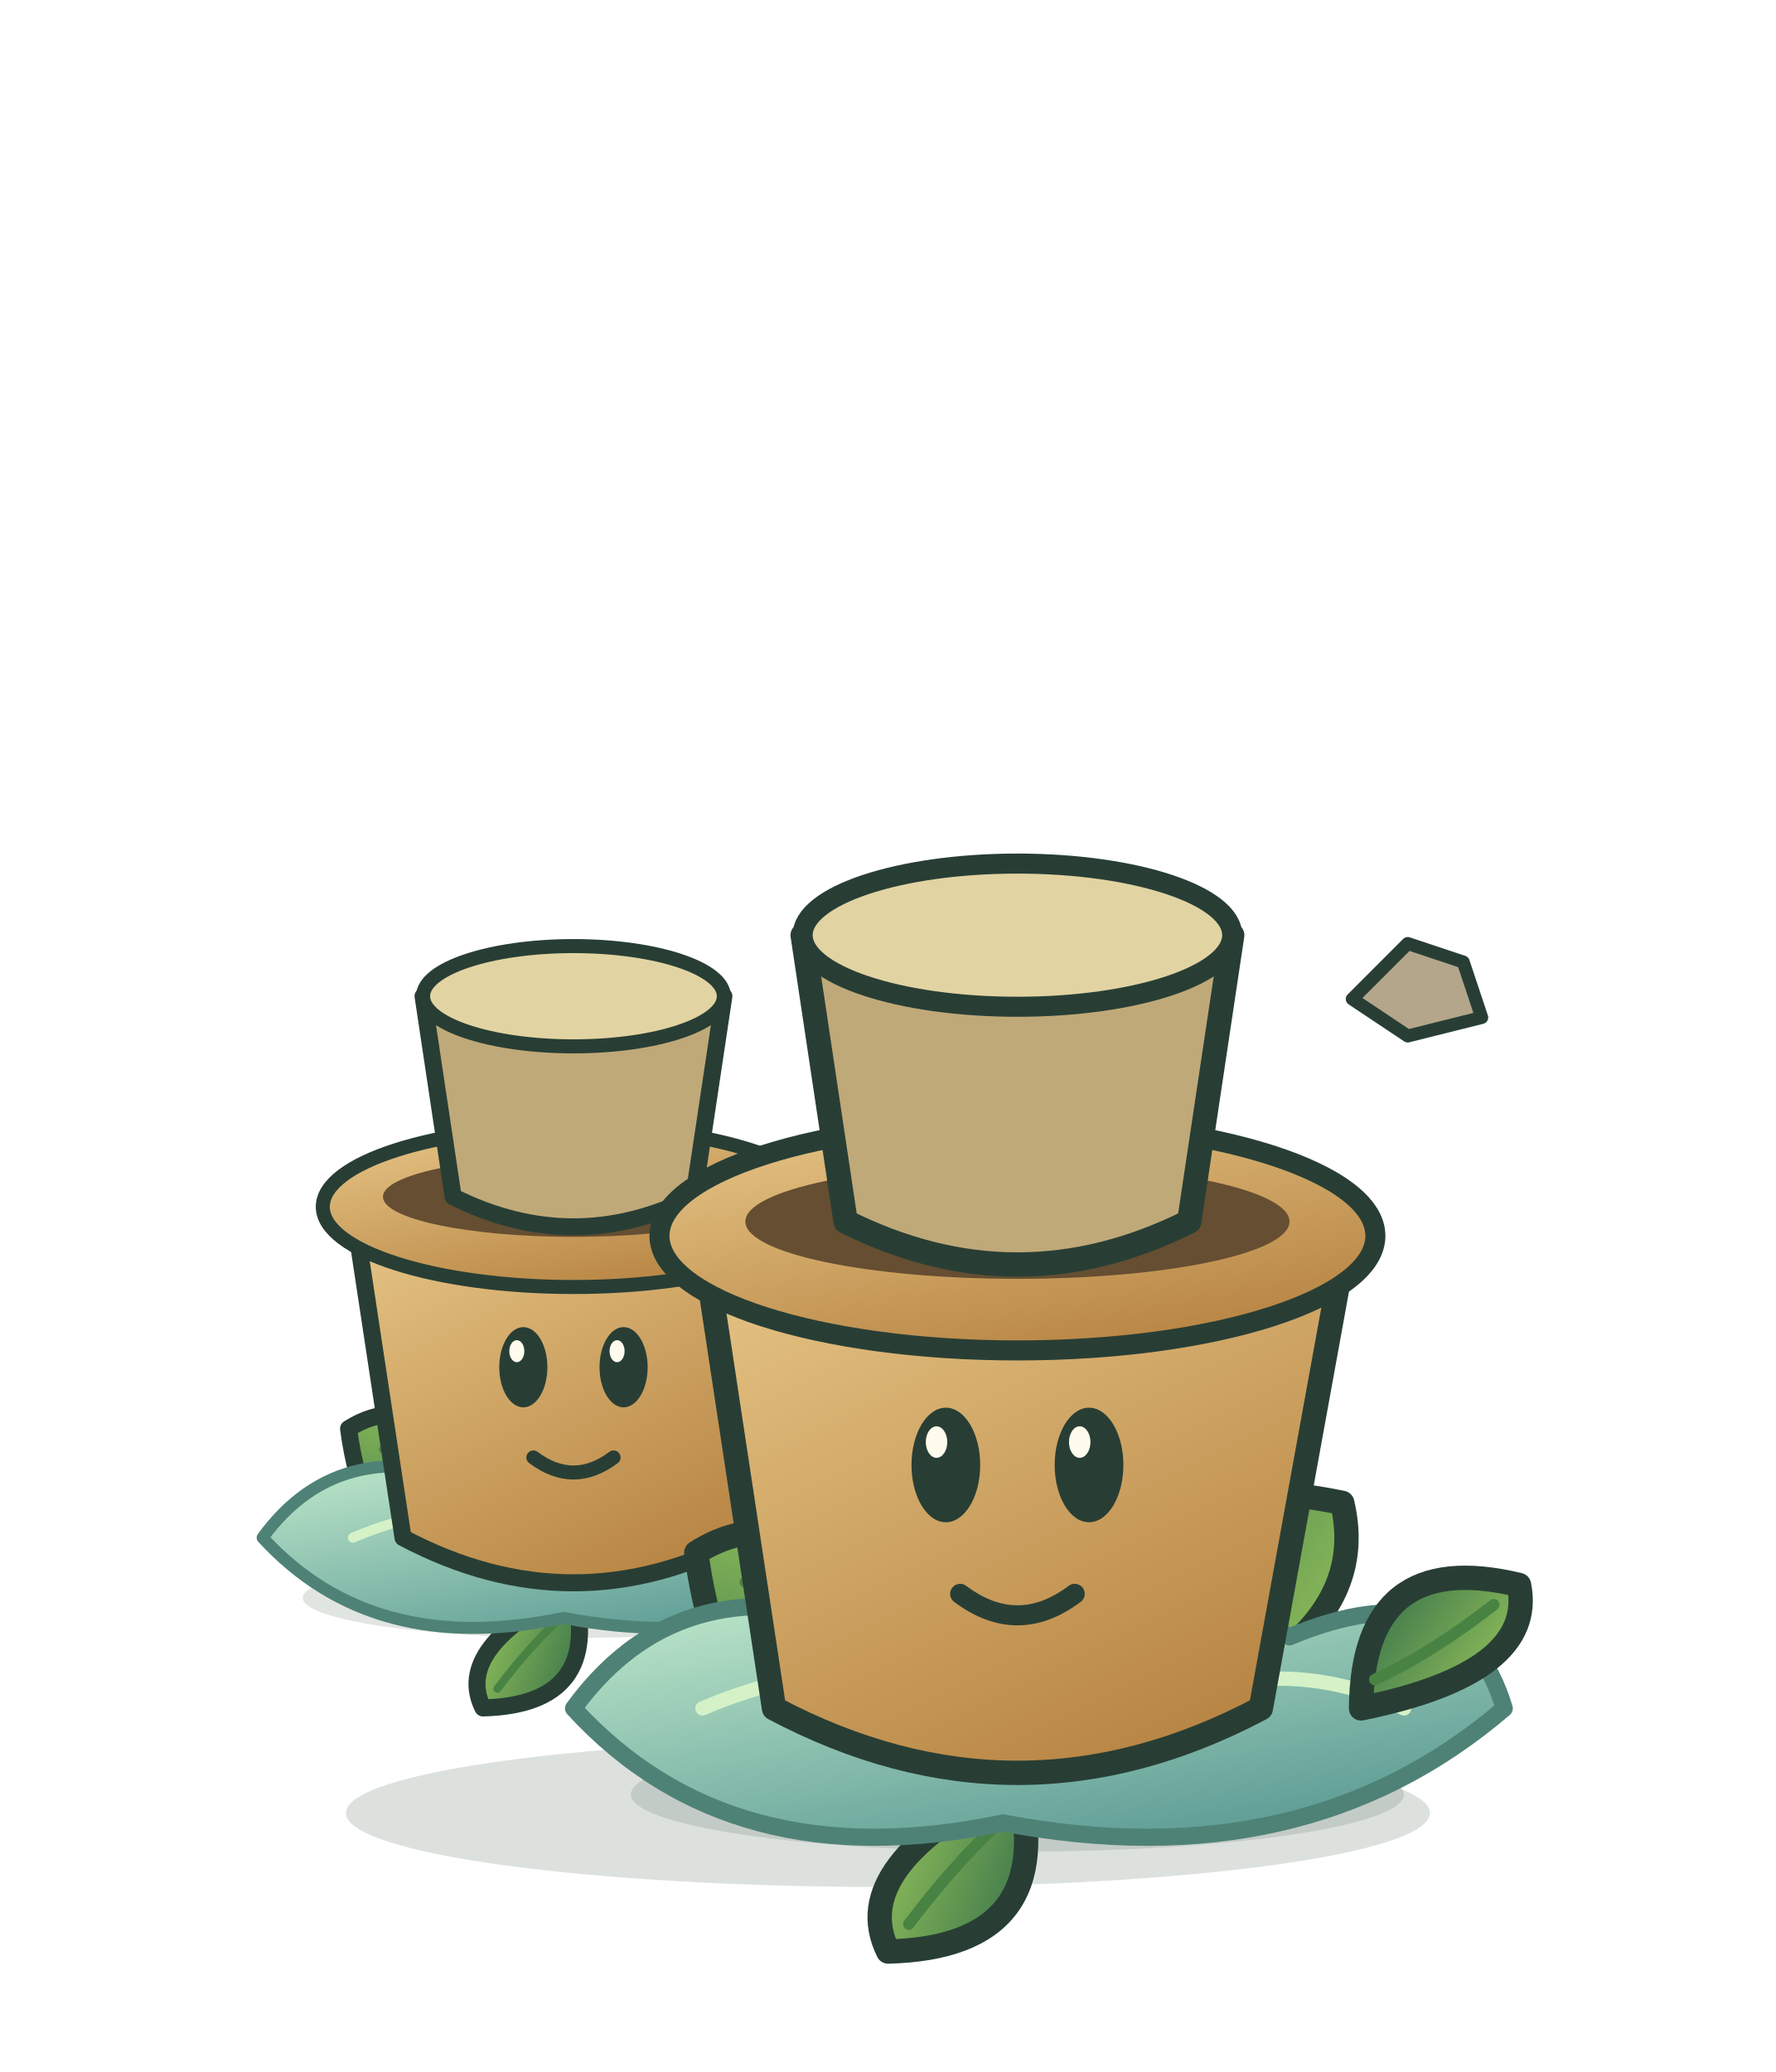
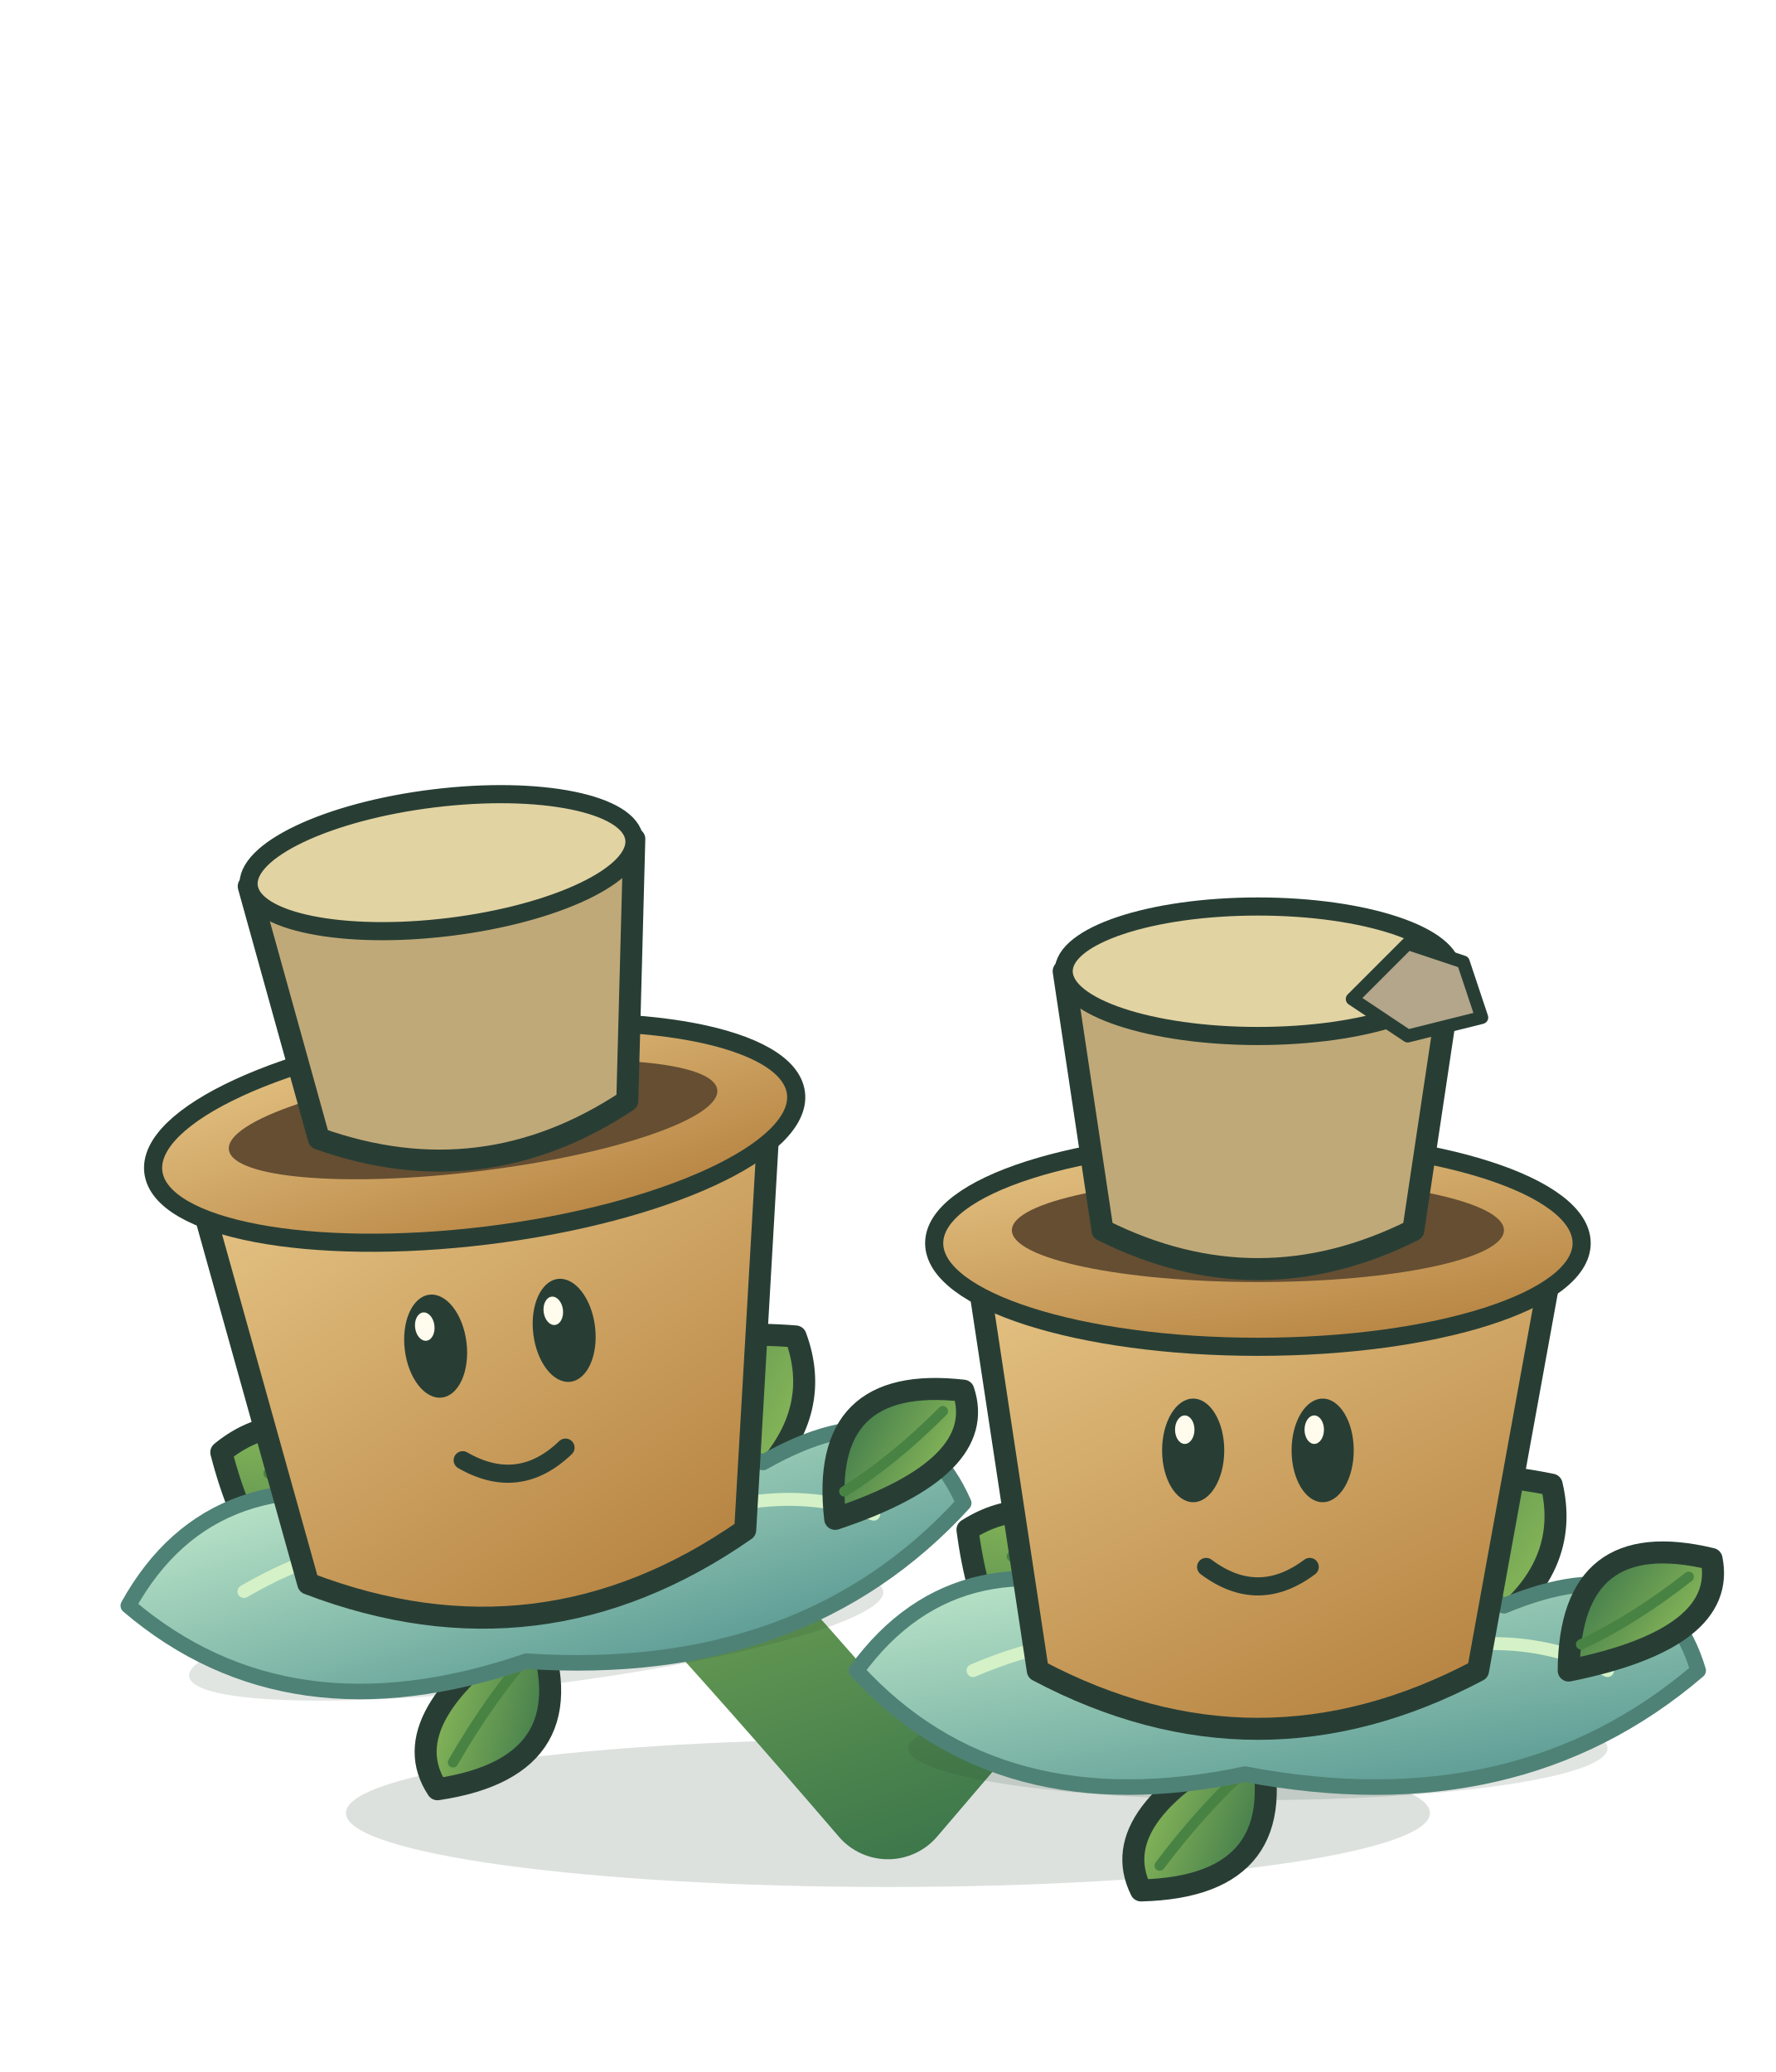
- <svg xmlns="http://www.w3.org/2000/svg" width="192" height="224" viewBox="-48 -60 96 112" data-plant-kind="fusion_cork_plug" data-facing="right" data-model-archetype="cork_plug" data-geometry-signature="1d363fa07fe899da05ea6bf5903fe150">
+ <svg xmlns="http://www.w3.org/2000/svg" width="192" height="224" viewBox="-48 -60 96 112" data-plant-kind="fusion_cork_plug" data-facing="right" data-model-archetype="cork_plug" data-geometry-signature="1da6d3d6530913de0526514746022dcb">
  <defs>
    <linearGradient id="skin" x1=".2" y1="0" x2=".8" y2="1">
      <stop stop-color="#e3c182" />
      <stop offset="1" stop-color="#b5813f" />
    </linearGradient>
    <linearGradient id="lf" x1=".2" y1="0" x2=".8" y2="1">
      <stop stop-color="#88b758" />
      <stop offset="1" stop-color="#3d774b" />
    </linearGradient>
    <linearGradient id="mint" x1=".2" y1="0" x2=".8" y2="1">
      <stop stop-color="#bfe8cb" />
      <stop offset="1" stop-color="#599993" />
    </linearGradient>
  </defs>
  <g stroke-linejoin="round" stroke-linecap="round">
    <ellipse cx="0" cy="38" rx="29.3" ry="4" fill="#233e2b" opacity=".16" />
-     <g transform="translate(-17.0 7.4) rotate(0.0) scale(0.542)">
-       <g data-part="base">
-         <ellipse cx="0" cy="35" rx="27" ry="4" fill="#233e2b" opacity=".14" stroke="none" stroke-width="0" />
-         <g transform="translate(-1 31) rotate(31)">
-           <path d="M0 0 Q-20.0 -10.0 -25 0 Q-12.5 15.75 0 0Z" fill="url(#lf)" stroke="#283e35" stroke-width="1.7" />
-           <path d="M-2 1 Q-11.25 0 -21.0 0" fill="none" stroke="#488343" stroke-width="0.8" />
+     <g data-organ="twin" data-ingredient="cork_plug">
+       <path d="M 0 37 Q -12 23 -22 13 M 0 37 Q 12 23 20 13" fill="none" stroke="url(#lf)" stroke-width="7" />
+       <g transform="translate(-22.0 4.0) rotate(-7.0) scale(0.700)">
+         <g data-part="base">
+           <ellipse cx="0" cy="35" rx="27" ry="4" fill="#233e2b" opacity=".14" stroke="none" stroke-width="0" />
+           <g transform="translate(-1 31) rotate(31)">
+             <path d="M0 0 Q-20.0 -10.0 -25 0 Q-12.5 15.75 0 0Z" fill="url(#lf)" stroke="#283e35" stroke-width="1.7" />
+             <path d="M-2 1 Q-11.25 0 -21.0 0" fill="none" stroke="#488343" stroke-width="0.8" />
+           </g>
+           <g transform="translate(2 32) rotate(140)">
+             <path d="M0 0 Q-21.6 -10.8 -27 0 Q-13.5 17.01 0 0Z" fill="url(#lf)" stroke="#283e35" stroke-width="1.7" />
+             <path d="M-2 1 Q-12.15 0 -22.68 0" fill="none" stroke="#488343" stroke-width="0.8" />
+           </g>
+           <g transform="translate(0 34) rotate(-53)">
+             <path d="M0 0 Q-12.0 -6.0 -15 0 Q-7.5 9.45 0 0Z" fill="url(#lf)" stroke="#283e35" stroke-width="1.7" />
+             <path d="M-2 1 Q-6.75 0 -12.6 0" fill="none" stroke="#488343" stroke-width="0.8" />
+           </g>
+           <path d="M-31 29 Q-23 18 -8 24 Q5 15 19 24 Q31 19 34 29 Q20 41 -1 37 Q-20 41 -31 29Z" fill="url(#mint)" stroke="#4f8276" stroke-width="1.2" />
+           <path d="M-22 29 Q-8 23 5 31 M4 31 Q17 24 27 29" fill="none" stroke="#d5f1c7" stroke-width="1.0" />
+           <g transform="translate(24 29) rotate(142)">
+             <path d="M0 0 Q-11.20 -5.60 -14 0 Q-7.0 8.82 0 0Z" fill="url(#lf)" stroke="#283e35" stroke-width="1.7" />
+             <path d="M-2 1 Q-6.3 0 -11.76 0" fill="none" stroke="#488343" stroke-width="0.8" />
+           </g>
        </g>
-         <g transform="translate(2 32) rotate(140)">
-           <path d="M0 0 Q-21.6 -10.8 -27 0 Q-13.5 17.01 0 0Z" fill="url(#lf)" stroke="#283e35" stroke-width="1.7" />
-           <path d="M-2 1 Q-12.15 0 -22.68 0" fill="none" stroke="#488343" stroke-width="0.8" />
-         </g>
-         <g transform="translate(0 34) rotate(-53)">
-           <path d="M0 0 Q-12.0 -6.0 -15 0 Q-7.5 9.45 0 0Z" fill="url(#lf)" stroke="#283e35" stroke-width="1.7" />
-           <path d="M-2 1 Q-6.75 0 -12.6 0" fill="none" stroke="#488343" stroke-width="0.8" />
-         </g>
-         <path d="M-31 29 Q-23 18 -8 24 Q5 15 19 24 Q31 19 34 29 Q20 41 -1 37 Q-20 41 -31 29Z" fill="url(#mint)" stroke="#4f8276" stroke-width="1.2" />
-         <path d="M-22 29 Q-8 23 5 31 M4 31 Q17 24 27 29" fill="none" stroke="#d5f1c7" stroke-width="1.0" />
-         <g transform="translate(24 29) rotate(142)">
-           <path d="M0 0 Q-11.20 -5.60 -14 0 Q-7.0 8.82 0 0Z" fill="url(#lf)" stroke="#283e35" stroke-width="1.7" />
-           <path d="M-2 1 Q-6.3 0 -11.76 0" fill="none" stroke="#488343" stroke-width="0.8" />
-         </g>
+         <path d="M-22 -4 L-17 29 Q0 38 17 29 L23 -4Z" fill="url(#skin)" stroke="#283e35" stroke-width="1.7" />
+         <ellipse cx="0" cy="-4" rx="25" ry="8" fill="url(#skin)" stroke="#283e35" stroke-width="1.4" />
+         <ellipse cx="0" cy="-5" rx="19" ry="4" fill="#654e32" stroke="none" stroke-width="1.4" />
+         <ellipse cx="-5" cy="12" rx="2.4" ry="4" fill="#283e35" stroke="none" stroke-width="1.4" />
+         <ellipse cx="-5.65" cy="10.4" rx="0.75" ry="1.1" fill="#fffbed" stroke="none" stroke-width="1.4" />
+         <ellipse cx="5" cy="12" rx="2.4" ry="4" fill="#283e35" stroke="none" stroke-width="1.4" />
+         <ellipse cx="4.35" cy="10.4" rx="0.75" ry="1.1" fill="#fffbed" stroke="none" stroke-width="1.4" />
+         <path d="M-4 21 q4 3 8 0" fill="none" stroke="#283e35" stroke-width="1.4" />
+         <path d="M-15 -25 L-12 -5 Q0 1 12 -5 L15 -25Z" fill="#c0a978" stroke="#283e35" stroke-width="1.7" />
+         <ellipse cx="0" cy="-25" rx="15" ry="5" fill="#e2d3a2" stroke="#283e35" stroke-width="1.4" />
      </g>
-       <path d="M-22 -4 L-17 29 Q0 38 17 29 L23 -4Z" fill="url(#skin)" stroke="#283e35" stroke-width="1.7" />
-       <ellipse cx="0" cy="-4" rx="25" ry="8" fill="url(#skin)" stroke="#283e35" stroke-width="1.4" />
-       <ellipse cx="0" cy="-5" rx="19" ry="4" fill="#654e32" stroke="none" stroke-width="1.4" />
-       <ellipse cx="-5" cy="12" rx="2.4" ry="4" fill="#283e35" stroke="none" stroke-width="1.4" />
-       <ellipse cx="-5.65" cy="10.4" rx="0.75" ry="1.1" fill="#fffbed" stroke="none" stroke-width="1.4" />
-       <ellipse cx="5" cy="12" rx="2.4" ry="4" fill="#283e35" stroke="none" stroke-width="1.4" />
-       <ellipse cx="4.35" cy="10.4" rx="0.75" ry="1.1" fill="#fffbed" stroke="none" stroke-width="1.4" />
-       <path d="M-4 21 q4 3 8 0" fill="none" stroke="#283e35" stroke-width="1.4" />
-       <path d="M-15 -25 L-12 -5 Q0 1 12 -5 L15 -25Z" fill="#c0a978" stroke="#283e35" stroke-width="1.7" />
-       <ellipse cx="0" cy="-25" rx="15" ry="5" fill="#e2d3a2" stroke="#283e35" stroke-width="1.4" />
    </g>
    <g data-host="cork_plug">
-       <g transform="translate(7.0 9.9) rotate(0.0) scale(0.774)">
+       <g transform="translate(20.0 10.0) rotate(0.0) scale(0.700)">
        <g data-part="base">
          <ellipse cx="0" cy="35" rx="27" ry="4" fill="#233e2b" opacity=".14" stroke="none" stroke-width="0" />
          <g transform="translate(-1 31) rotate(31)">
            <path d="M0 0 Q-20.0 -10.0 -25 0 Q-12.5 15.75 0 0Z" fill="url(#lf)" stroke="#283e35" stroke-width="1.7" />
            <path d="M-2 1 Q-11.25 0 -21.0 0" fill="none" stroke="#488343" stroke-width="0.8" />
          </g>
          <g transform="translate(2 32) rotate(140)">
            <path d="M0 0 Q-21.6 -10.8 -27 0 Q-13.5 17.01 0 0Z" fill="url(#lf)" stroke="#283e35" stroke-width="1.7" />
            <path d="M-2 1 Q-12.15 0 -22.68 0" fill="none" stroke="#488343" stroke-width="0.8" />
          </g>
          <g transform="translate(0 34) rotate(-53)">
            <path d="M0 0 Q-12.0 -6.0 -15 0 Q-7.5 9.45 0 0Z" fill="url(#lf)" stroke="#283e35" stroke-width="1.7" />
            <path d="M-2 1 Q-6.75 0 -12.6 0" fill="none" stroke="#488343" stroke-width="0.8" />
          </g>
          <path d="M-31 29 Q-23 18 -8 24 Q5 15 19 24 Q31 19 34 29 Q20 41 -1 37 Q-20 41 -31 29Z" fill="url(#mint)" stroke="#4f8276" stroke-width="1.2" />
          <path d="M-22 29 Q-8 23 5 31 M4 31 Q17 24 27 29" fill="none" stroke="#d5f1c7" stroke-width="1.0" />
          <g transform="translate(24 29) rotate(142)">
            <path d="M0 0 Q-11.20 -5.60 -14 0 Q-7.0 8.82 0 0Z" fill="url(#lf)" stroke="#283e35" stroke-width="1.7" />
            <path d="M-2 1 Q-6.3 0 -11.76 0" fill="none" stroke="#488343" stroke-width="0.8" />
          </g>
        </g>
        <path d="M-22 -4 L-17 29 Q0 38 17 29 L23 -4Z" fill="url(#skin)" stroke="#283e35" stroke-width="1.7" />
        <ellipse cx="0" cy="-4" rx="25" ry="8" fill="url(#skin)" stroke="#283e35" stroke-width="1.4" />
        <ellipse cx="0" cy="-5" rx="19" ry="4" fill="#654e32" stroke="none" stroke-width="1.4" />
        <ellipse cx="-5" cy="12" rx="2.4" ry="4" fill="#283e35" stroke="none" stroke-width="1.4" />
        <ellipse cx="-5.65" cy="10.4" rx="0.75" ry="1.1" fill="#fffbed" stroke="none" stroke-width="1.4" />
        <ellipse cx="5" cy="12" rx="2.4" ry="4" fill="#283e35" stroke="none" stroke-width="1.4" />
        <ellipse cx="4.35" cy="10.4" rx="0.75" ry="1.1" fill="#fffbed" stroke="none" stroke-width="1.4" />
        <path d="M-4 21 q4 3 8 0" fill="none" stroke="#283e35" stroke-width="1.4" />
        <path d="M-15 -25 L-12 -5 Q0 1 12 -5 L15 -25Z" fill="#c0a978" stroke="#283e35" stroke-width="1.7" />
        <ellipse cx="0" cy="-25" rx="15" ry="5" fill="#e2d3a2" stroke="#283e35" stroke-width="1.4" />
      </g>
    </g>
    <g data-element="earth">
      <path d="M25.1 -6.0 l3 -3 3 1 1 3 -4 1Z" fill="#b3a68a" stroke="#283e35" stroke-width="0.7" />
    </g>
  </g>
</svg>
